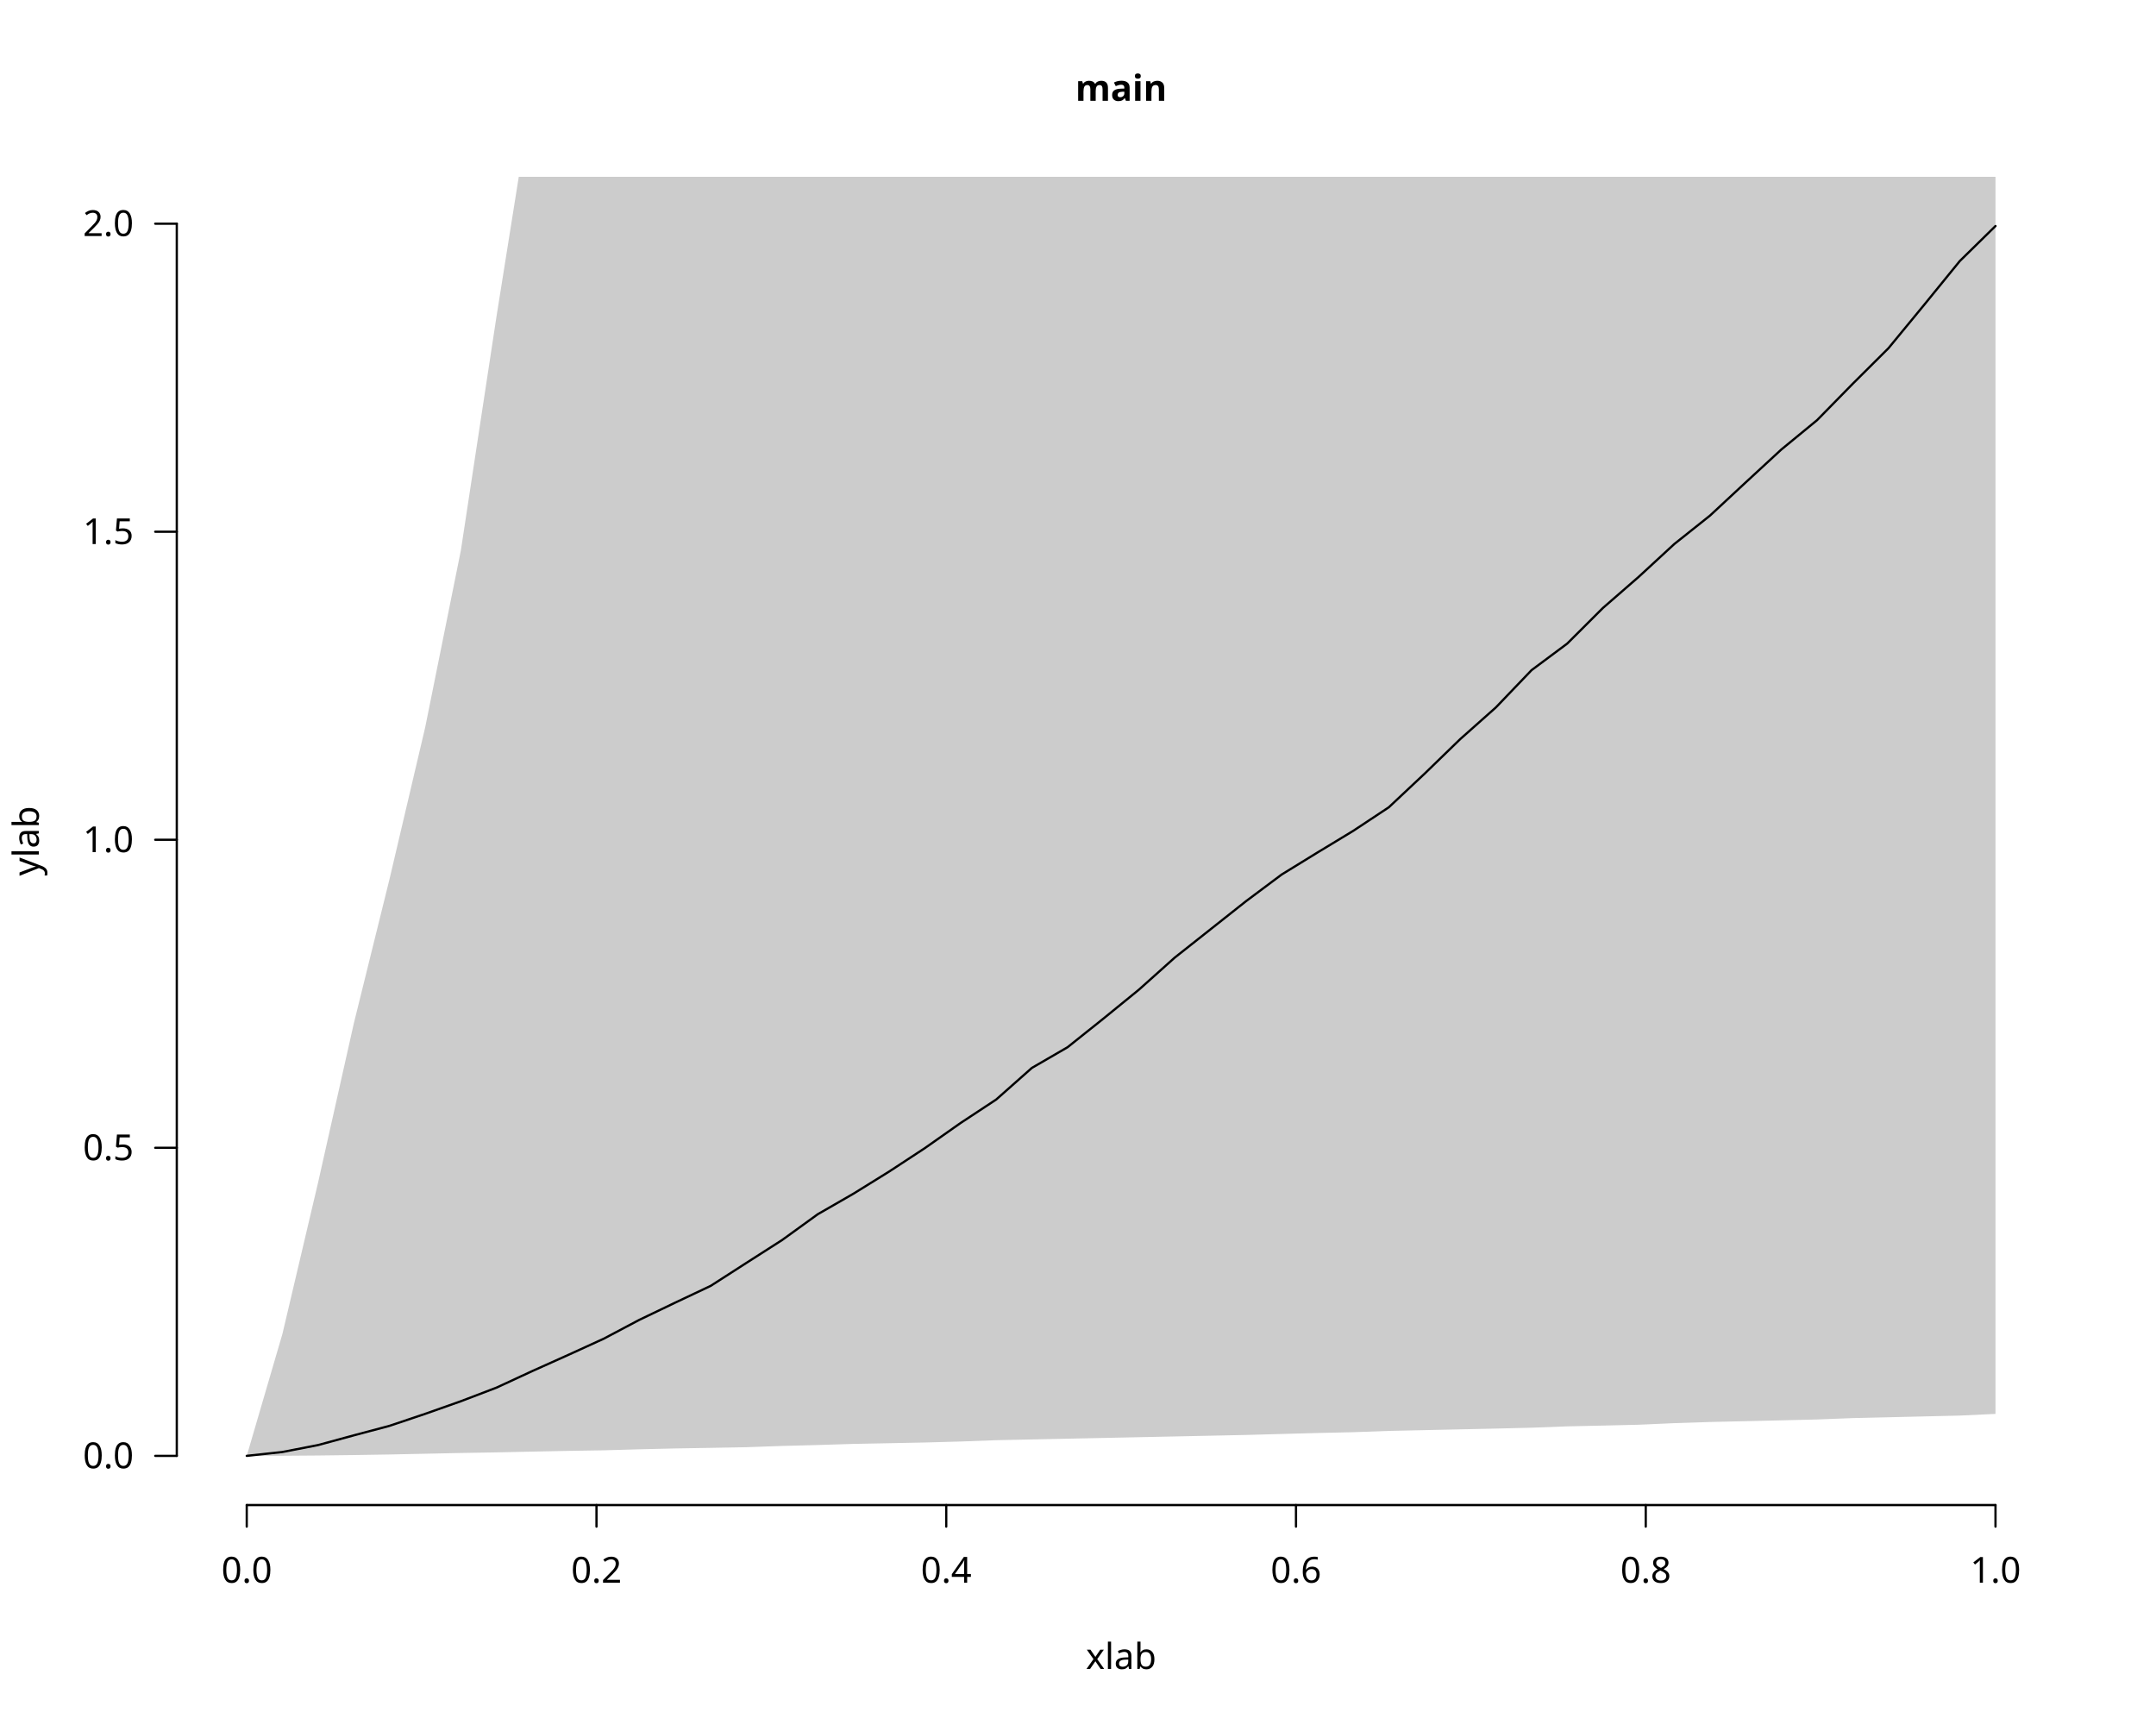
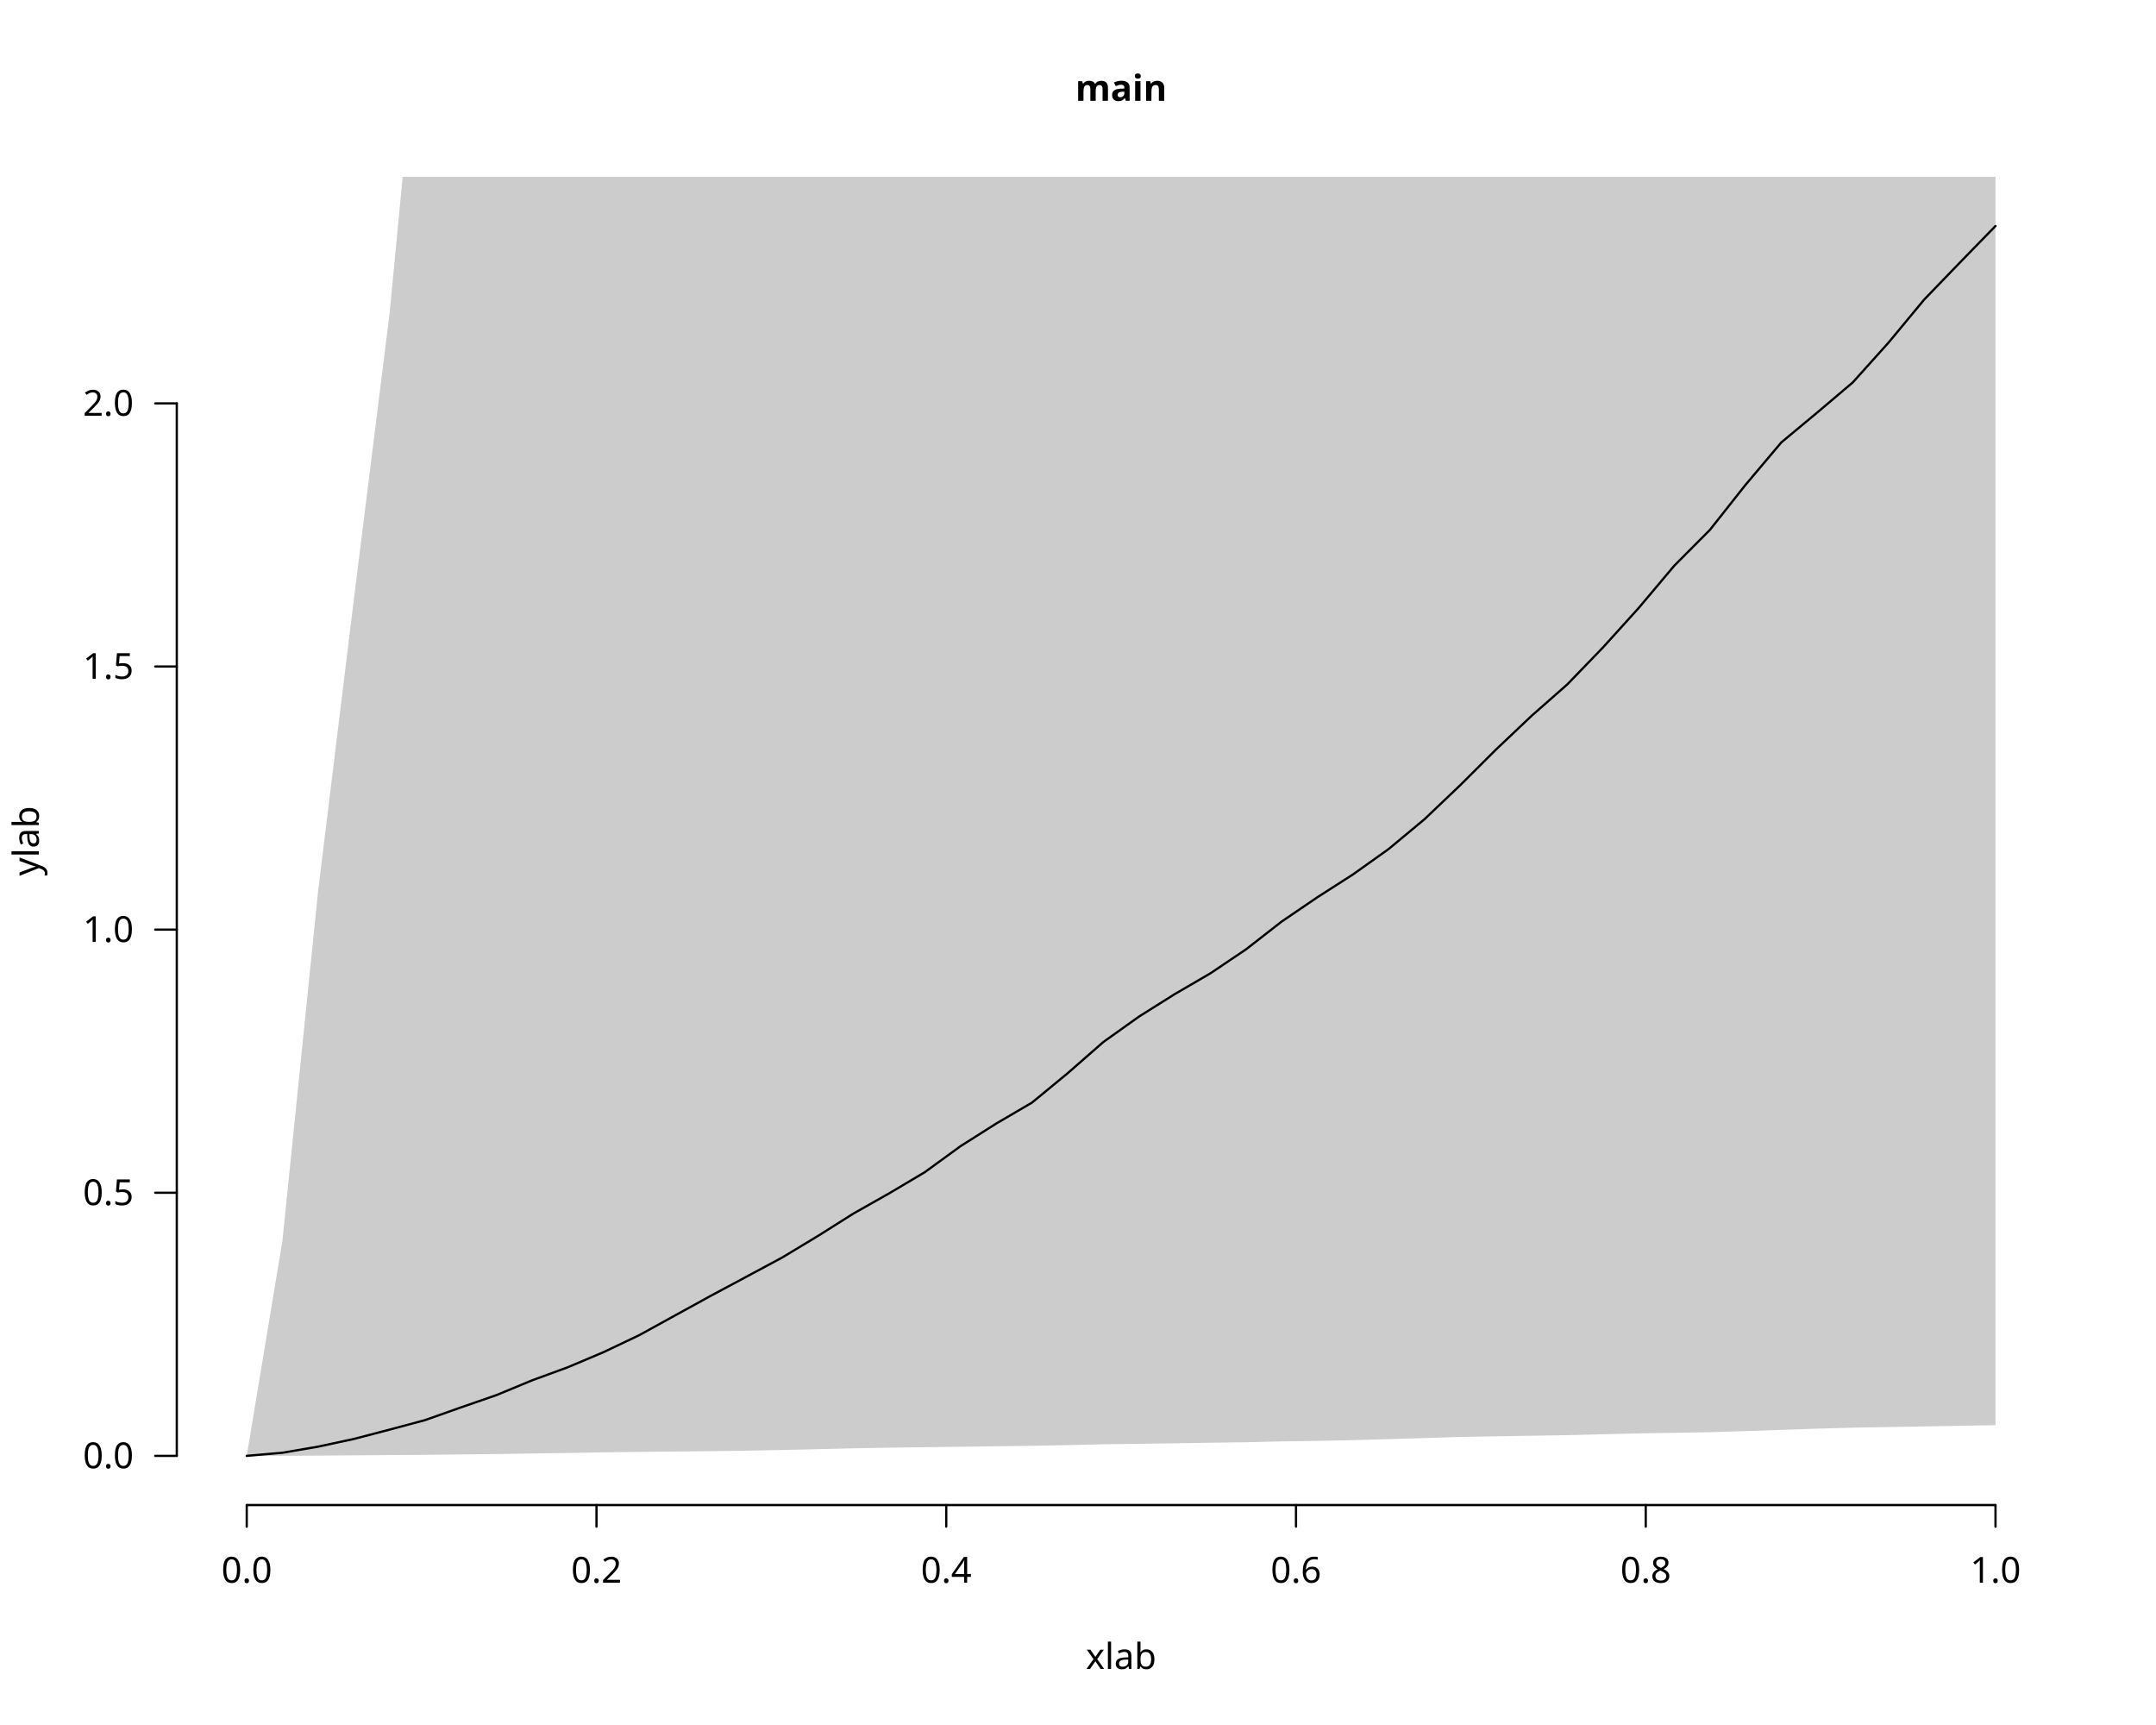
<svg xmlns="http://www.w3.org/2000/svg" class="svglite" data-engine-version="2.0" width="720.00pt" height="576.00pt" viewBox="0 0 720.00 576.00">
  <defs>
    <style type="text/css">
    .svglite line, .svglite polyline, .svglite polygon, .svglite path, .svglite rect, .svglite circle {
      fill: none;
      stroke: #000000;
      stroke-linecap: round;
      stroke-linejoin: round;
      stroke-miterlimit: 10.00;
    }
  </style>
  </defs>
  <rect width="100%" height="100%" style="stroke: none; fill: #FFFFFF;" />
  <defs>
    <clipPath id="cpMC4wMHw3MjAuMDB8MC4wMHw1NzYuMDA=">
      <rect x="0.00" y="0.00" width="720.00" height="576.00" />
    </clipPath>
  </defs>
  <g clip-path="url(#cpMC4wMHw3MjAuMDB8MC4wMHw1NzYuMDA=)">
    <line x1="82.40" y1="502.56" x2="666.40" y2="502.56" style="stroke-width: 0.75;" />
    <line x1="82.40" y1="502.56" x2="82.40" y2="509.76" style="stroke-width: 0.75;" />
    <line x1="199.20" y1="502.56" x2="199.20" y2="509.76" style="stroke-width: 0.75;" />
    <line x1="316.00" y1="502.56" x2="316.00" y2="509.76" style="stroke-width: 0.75;" />
    <line x1="432.80" y1="502.56" x2="432.80" y2="509.76" style="stroke-width: 0.75;" />
    <line x1="549.60" y1="502.56" x2="549.60" y2="509.76" style="stroke-width: 0.75;" />
    <line x1="666.40" y1="502.56" x2="666.40" y2="509.76" style="stroke-width: 0.75;" />
    <text x="82.40" y="528.48" text-anchor="middle" style="font-size: 12.00px; font-family: sans;" textLength="16.68px" lengthAdjust="spacingAndGlyphs">0.0</text>
    <text x="199.20" y="528.48" text-anchor="middle" style="font-size: 12.00px; font-family: sans;" textLength="16.68px" lengthAdjust="spacingAndGlyphs">0.2</text>
    <text x="316.00" y="528.48" text-anchor="middle" style="font-size: 12.00px; font-family: sans;" textLength="16.68px" lengthAdjust="spacingAndGlyphs">0.4</text>
    <text x="432.80" y="528.48" text-anchor="middle" style="font-size: 12.00px; font-family: sans;" textLength="16.68px" lengthAdjust="spacingAndGlyphs">0.6</text>
    <text x="549.60" y="528.48" text-anchor="middle" style="font-size: 12.00px; font-family: sans;" textLength="16.68px" lengthAdjust="spacingAndGlyphs">0.8</text>
    <text x="666.40" y="528.48" text-anchor="middle" style="font-size: 12.00px; font-family: sans;" textLength="16.68px" lengthAdjust="spacingAndGlyphs">1.0</text>
-     <line x1="59.04" y1="486.13" x2="59.04" y2="74.69" style="stroke-width: 0.75;" />
+     <line x1="59.04" y1="486.13" x2="59.04" y2="134.69" style="stroke-width: 0.75;" />
    <line x1="59.04" y1="486.13" x2="51.84" y2="486.13" style="stroke-width: 0.75;" />
-     <line x1="59.04" y1="383.27" x2="51.84" y2="383.27" style="stroke-width: 0.75;" />
-     <line x1="59.04" y1="280.41" x2="51.84" y2="280.41" style="stroke-width: 0.75;" />
-     <line x1="59.04" y1="177.55" x2="51.84" y2="177.55" style="stroke-width: 0.75;" />
-     <line x1="59.04" y1="74.69" x2="51.84" y2="74.69" style="stroke-width: 0.75;" />
+     <line x1="59.04" y1="398.27" x2="51.84" y2="398.27" style="stroke-width: 0.75;" />
+     <line x1="59.04" y1="310.41" x2="51.84" y2="310.41" style="stroke-width: 0.75;" />
+     <line x1="59.04" y1="222.55" x2="51.84" y2="222.55" style="stroke-width: 0.75;" />
+     <line x1="59.04" y1="134.69" x2="51.84" y2="134.69" style="stroke-width: 0.75;" />
    <text x="44.64" y="490.26" text-anchor="end" style="font-size: 12.00px; font-family: sans;" textLength="16.68px" lengthAdjust="spacingAndGlyphs">0.0</text>
-     <text x="44.64" y="387.40" text-anchor="end" style="font-size: 12.00px; font-family: sans;" textLength="16.68px" lengthAdjust="spacingAndGlyphs">0.5</text>
-     <text x="44.64" y="284.54" text-anchor="end" style="font-size: 12.00px; font-family: sans;" textLength="16.68px" lengthAdjust="spacingAndGlyphs">1.0</text>
-     <text x="44.64" y="181.68" text-anchor="end" style="font-size: 12.00px; font-family: sans;" textLength="16.68px" lengthAdjust="spacingAndGlyphs">1.5</text>
-     <text x="44.64" y="78.82" text-anchor="end" style="font-size: 12.00px; font-family: sans;" textLength="16.68px" lengthAdjust="spacingAndGlyphs">2.0</text>
+     <text x="44.64" y="402.40" text-anchor="end" style="font-size: 12.00px; font-family: sans;" textLength="16.68px" lengthAdjust="spacingAndGlyphs">0.5</text>
+     <text x="44.64" y="314.54" text-anchor="end" style="font-size: 12.00px; font-family: sans;" textLength="16.68px" lengthAdjust="spacingAndGlyphs">1.0</text>
+     <text x="44.64" y="226.68" text-anchor="end" style="font-size: 12.00px; font-family: sans;" textLength="16.68px" lengthAdjust="spacingAndGlyphs">1.5</text>
+     <text x="44.64" y="138.82" text-anchor="end" style="font-size: 12.00px; font-family: sans;" textLength="16.68px" lengthAdjust="spacingAndGlyphs">2.0</text>
    <text x="374.40" y="33.65" text-anchor="middle" style="font-size: 12.00px; font-weight: bold; font-family: sans;" textLength="26.01px" lengthAdjust="spacingAndGlyphs">main</text>
    <text x="374.40" y="557.28" text-anchor="middle" style="font-size: 12.00px; font-family: sans;" textLength="22.02px" lengthAdjust="spacingAndGlyphs">xlab</text>
    <text transform="translate(12.96,280.80) rotate(-90)" text-anchor="middle" style="font-size: 12.00px; font-family: sans;" textLength="22.02px" lengthAdjust="spacingAndGlyphs">ylab</text>
  </g>
  <defs>
    <clipPath id="cpNTkuMDR8Njg5Ljc2fDU5LjA0fDUwMi41Ng==">
      <rect x="59.04" y="59.04" width="630.72" height="443.52" />
    </clipPath>
  </defs>
  <g clip-path="url(#cpNTkuMDR8Njg5Ljc2fDU5LjA0fDUwMi41Ng==)">
-     <polygon points="82.40,486.13 94.32,486.10 106.24,486.01 118.16,485.86 130.07,485.67 141.99,485.42 153.91,485.17 165.83,484.97 177.75,484.71 189.67,484.47 201.58,484.28 213.50,483.94 225.42,483.66 237.34,483.46 249.26,483.24 261.18,482.82 273.09,482.51 285.01,482.14 296.93,481.91 308.85,481.67 320.77,481.34 332.69,480.90 344.60,480.65 356.52,480.40 368.44,480.15 380.36,479.90 392.28,479.65 404.20,479.40 416.11,479.15 428.03,478.82 439.95,478.50 451.87,478.23 463.79,477.80 475.71,477.54 487.62,477.28 499.54,477.02 511.46,476.73 523.38,476.28 535.30,476.02 547.22,475.74 559.13,475.21 571.05,474.82 582.97,474.55 594.89,474.27 606.81,473.98 618.73,473.52 630.64,473.24 642.56,472.96 654.48,472.68 666.40,472.12 666.40,-2880.00 389.95,-2880.00 380.36,-2672.56 368.44,-2424.92 356.52,-2187.39 344.60,-1959.96 332.69,-1742.64 320.77,-1535.43 308.85,-1338.33 296.93,-1151.33 285.01,-998.99 273.09,-831.52 261.18,-672.93 249.26,-523.54 237.34,-384.45 225.42,-307.01 213.50,-226.12 201.58,-108.50 189.67,-30.04 177.75,30.77 165.83,105.52 153.91,183.77 141.99,242.88 130.07,293.58 118.16,341.72 106.24,394.79 94.32,445.39 82.40,486.13 " style="stroke-width: 0.75; stroke: none; fill: #CCCCCC;" />
-     <polyline points="82.40,486.13 94.32,484.84 106.24,482.52 118.16,479.28 130.07,476.11 141.99,472.10 153.91,467.89 165.83,463.34 177.75,457.82 189.67,452.47 201.58,447.03 213.50,440.72 225.42,435.00 237.34,429.37 249.26,421.70 261.18,414.07 273.09,405.45 285.01,398.59 296.93,391.20 308.85,383.38 320.77,375.00 332.69,367.14 344.60,356.59 356.52,349.68 368.44,340.16 380.36,330.45 392.28,319.78 404.20,310.35 416.11,300.92 428.03,292.01 439.95,284.68 451.87,277.46 463.79,269.57 475.71,258.38 487.62,246.82 499.54,236.23 511.46,223.78 523.38,214.90 535.30,203.01 547.22,192.64 559.13,181.66 571.05,172.17 582.97,161.09 594.89,150.09 606.81,140.30 618.73,128.14 630.64,116.29 642.56,101.81 654.48,87.16 666.40,75.47 " style="stroke-width: 0.75;" />
+     <polygon points="82.40,486.13 94.32,486.11 106.24,486.05 118.16,485.96 130.07,485.87 141.99,485.79 153.91,485.65 165.83,485.52 177.75,485.34 189.67,485.16 201.58,484.95 213.50,484.80 225.42,484.68 237.34,484.56 249.26,484.40 261.18,484.17 273.09,483.90 285.01,483.61 296.93,483.40 308.85,483.24 320.77,483.09 332.69,482.93 344.60,482.77 356.52,482.54 368.44,482.26 380.36,482.10 392.28,481.94 404.20,481.75 416.11,481.58 428.03,481.30 439.95,481.13 451.87,480.88 463.79,480.54 475.71,480.19 487.62,479.82 499.54,479.60 511.46,479.41 523.38,479.22 535.30,478.92 547.22,478.63 559.13,478.43 571.05,478.23 582.97,477.86 594.89,477.46 606.81,477.05 618.73,476.72 630.64,476.51 642.56,476.30 654.48,476.09 666.40,475.88 666.40,-2880.00 339.72,-2880.00 332.69,-2722.77 320.77,-2428.19 308.85,-2145.42 296.93,-1941.05 285.01,-1802.79 273.09,-1635.95 261.18,-1386.98 249.26,-1148.65 237.34,-1015.21 225.42,-890.42 213.50,-743.99 201.58,-631.57 189.67,-490.17 177.75,-323.01 165.83,-221.87 153.91,-120.72 141.99,-19.25 130.07,104.98 118.16,200.26 106.24,297.46 94.32,414.30 82.40,486.13 " style="stroke-width: 0.75; stroke: none; fill: #CCCCCC;" />
+     <polyline points="82.40,486.13 94.32,485.09 106.24,483.05 118.16,480.49 130.07,477.38 141.99,474.18 153.91,469.96 165.83,465.83 177.75,460.89 189.67,456.53 201.58,451.49 213.50,445.82 225.42,439.25 237.34,432.70 249.26,426.32 261.18,419.92 273.09,412.74 285.01,405.22 296.93,398.48 308.85,391.40 320.77,382.72 332.69,375.17 344.60,368.20 356.52,358.39 368.44,347.96 380.36,339.46 392.28,331.96 404.20,325.02 416.11,317.00 428.03,307.71 439.95,299.60 451.87,291.96 463.79,283.46 475.71,273.55 487.62,262.21 499.54,250.33 511.46,239.04 523.38,228.55 535.30,216.21 547.22,203.04 559.13,188.89 571.05,176.91 582.97,161.83 594.89,147.71 606.81,137.80 618.73,127.70 630.64,114.45 642.56,100.06 654.48,87.70 666.40,75.47 " style="stroke-width: 0.75;" />
  </g>
</svg>
